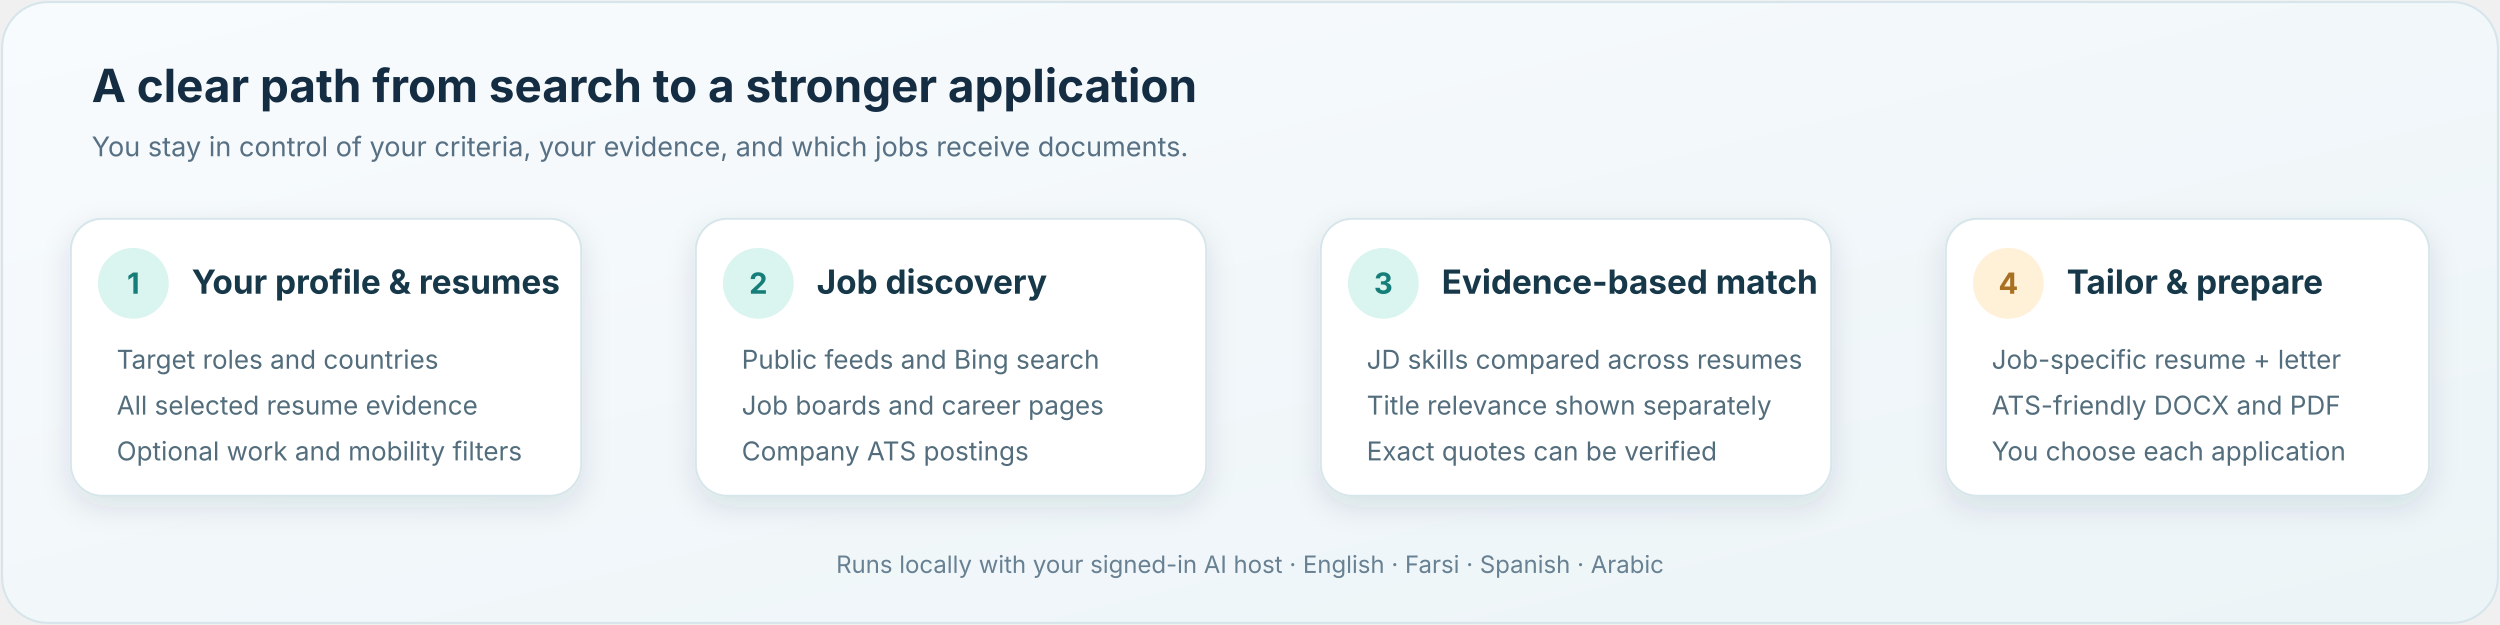
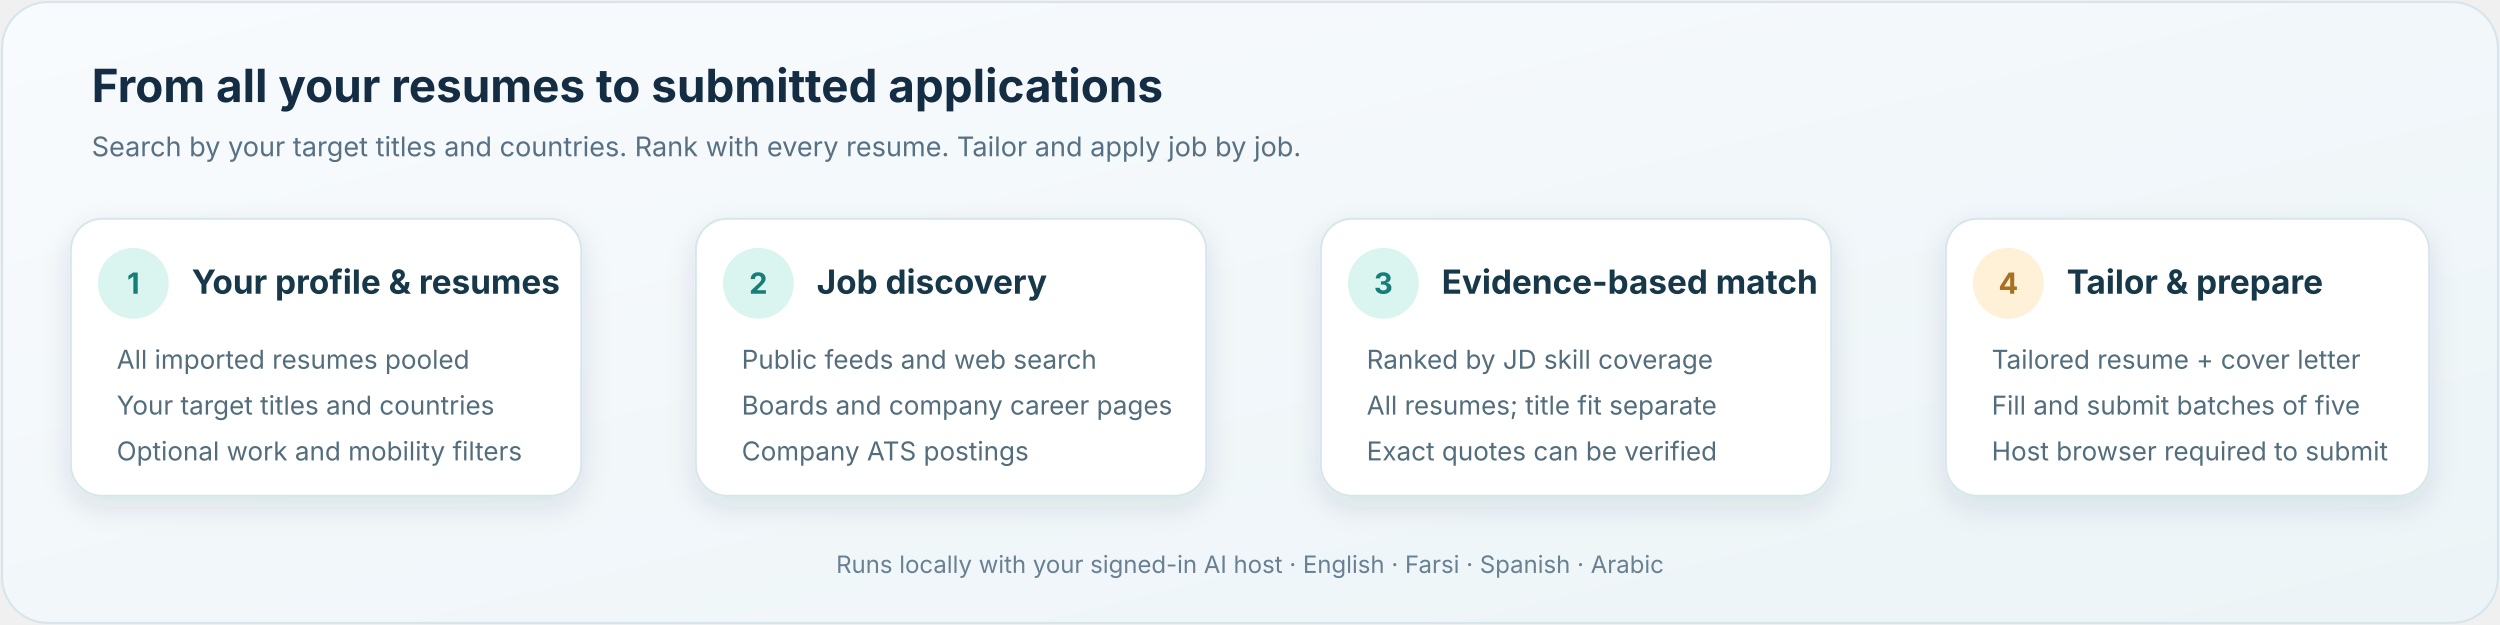
<svg xmlns="http://www.w3.org/2000/svg" width="1200" height="300" viewBox="0 0 1200 300" role="img" aria-labelledby="title desc">
  <defs>
    <linearGradient id="panel" x1="0" y1="0" x2="1" y2="1">
      <stop offset="0" stop-color="#F8FBFD" />
      <stop offset="1" stop-color="#ECF4F7" />
    </linearGradient>
    <linearGradient id="line" x1="0" y1="0" x2="1" y2="0">
      <stop offset="0" stop-color="#118C91" />
      <stop offset="1" stop-color="#D49B42" />
    </linearGradient>
    <filter id="shadow" x="-10%" y="-15%" width="120%" height="140%">
      <feDropShadow dx="0" dy="5" stdDeviation="7" flood-color="#15334A" flood-opacity=".11" />
    </filter>
  </defs>
  <rect x="1" y="1" width="1198" height="298" rx="22" fill="url(#panel)" stroke="#D6E5EB" />
-   <text x="44" y="49" fill="#142D42" font-family="Inter,Segoe UI,Arial,sans-serif" font-size="22" font-weight="750">A clear path from search to a stronger application</text>
-   <text x="44" y="75" fill="#577083" font-family="Inter,Segoe UI,Arial,sans-serif" font-size="13">You stay in control of your criteria, your evidence, and which jobs receive documents.</text>
+   <text x="44" y="49" fill="#142D42" font-family="Inter,Segoe UI,Arial,sans-serif" font-size="22" font-weight="750">From all your resumes to submitted applications</text>
+   <text x="44" y="75" fill="#577083" font-family="Inter,Segoe UI,Arial,sans-serif" font-size="13">Search by your target titles and countries. Rank with every resume. Tailor and apply job by job.</text>
  <path d="M195 165 H1005" stroke="url(#line)" stroke-width="4" stroke-linecap="round" />
  <path d="m1000 157 15 8-15 8" fill="none" stroke="#B88231" stroke-width="3" stroke-linecap="round" stroke-linejoin="round" />
  <g filter="url(#shadow)" font-family="Inter,Segoe UI,Arial,sans-serif">
    <g transform="translate(34 105)">
      <rect width="245" height="133" rx="15" fill="#FFFFFF" stroke="#D7E6EB" />
      <circle cx="30" cy="31" r="17" fill="#DAF4EF" />
      <text x="30" y="36" text-anchor="middle" fill="#127D78" font-size="14" font-weight="750">1</text>
      <text x="58" y="36" fill="#16384A" font-size="16" font-weight="700">Your profile &amp; resumes</text>
-       <text x="22" y="72" fill="#526D7C" font-size="12.5">Target roles and countries</text>
-       <text x="22" y="94" fill="#526D7C" font-size="12.5">All selected resume evidence</text>
+       <text x="22" y="72" fill="#526D7C" font-size="12.5">All imported resumes pooled</text>
+       <text x="22" y="94" fill="#526D7C" font-size="12.5">Your target titles and countries</text>
      <text x="22" y="116" fill="#526D7C" font-size="12.5">Optional work and mobility filters</text>
    </g>
    <g transform="translate(334 105)">
      <rect width="245" height="133" rx="15" fill="#FFFFFF" stroke="#D7E6EB" />
      <circle cx="30" cy="31" r="17" fill="#DAF4EF" />
      <text x="30" y="36" text-anchor="middle" fill="#127D78" font-size="14" font-weight="750">2</text>
      <text x="58" y="36" fill="#16384A" font-size="16" font-weight="700">Job discovery</text>
-       <text x="22" y="72" fill="#526D7C" font-size="12.5">Public feeds and Bing search</text>
-       <text x="22" y="94" fill="#526D7C" font-size="12.5">Job boards and career pages</text>
+       <text x="22" y="72" fill="#526D7C" font-size="12.5">Public feeds and web search</text>
+       <text x="22" y="94" fill="#526D7C" font-size="12.5">Boards and company career pages</text>
      <text x="22" y="116" fill="#526D7C" font-size="12.5">Company ATS postings</text>
    </g>
    <g transform="translate(634 105)">
      <rect width="245" height="133" rx="15" fill="#FFFFFF" stroke="#D7E6EB" />
      <circle cx="30" cy="31" r="17" fill="#DAF4EF" />
      <text x="30" y="36" text-anchor="middle" fill="#127D78" font-size="14" font-weight="750">3</text>
      <text x="58" y="36" fill="#16384A" font-size="16" font-weight="700">Evidence-based match</text>
-       <text x="22" y="72" fill="#526D7C" font-size="12.5">JD skills compared across resumes</text>
-       <text x="22" y="94" fill="#526D7C" font-size="12.5">Title relevance shown separately</text>
+       <text x="22" y="72" fill="#526D7C" font-size="12.5">Ranked by JD skill coverage</text>
+       <text x="22" y="94" fill="#526D7C" font-size="12.5">All resumes; title fit separate</text>
      <text x="22" y="116" fill="#526D7C" font-size="12.5">Exact quotes can be verified</text>
    </g>
    <g transform="translate(934 105)">
      <rect width="232" height="133" rx="15" fill="#FFFFFF" stroke="#D7E6EB" />
      <circle cx="30" cy="31" r="17" fill="#FFF0D8" />
      <text x="30" y="36" text-anchor="middle" fill="#A77020" font-size="14" font-weight="750">4</text>
      <text x="58" y="36" fill="#16384A" font-size="16" font-weight="700">Tailor &amp; prepare</text>
-       <text x="22" y="72" fill="#526D7C" font-size="12.5">Job-specific resume + letter</text>
-       <text x="22" y="94" fill="#526D7C" font-size="12.5">ATS-friendly DOCX and PDF</text>
-       <text x="22" y="116" fill="#526D7C" font-size="12.5">You choose each application</text>
+       <text x="22" y="72" fill="#526D7C" font-size="12.5">Tailored resume + cover letter</text>
+       <text x="22" y="94" fill="#526D7C" font-size="12.5">Fill and submit batches of five</text>
+       <text x="22" y="116" fill="#526D7C" font-size="12.5">Host browser required to submit</text>
    </g>
  </g>
  <text x="600" y="275" text-anchor="middle" fill="#678092" font-family="Inter,Segoe UI,Arial,sans-serif" font-size="11.5">Runs locally with your signed-in AI host · English · Farsi · Spanish · Arabic</text>
</svg>
